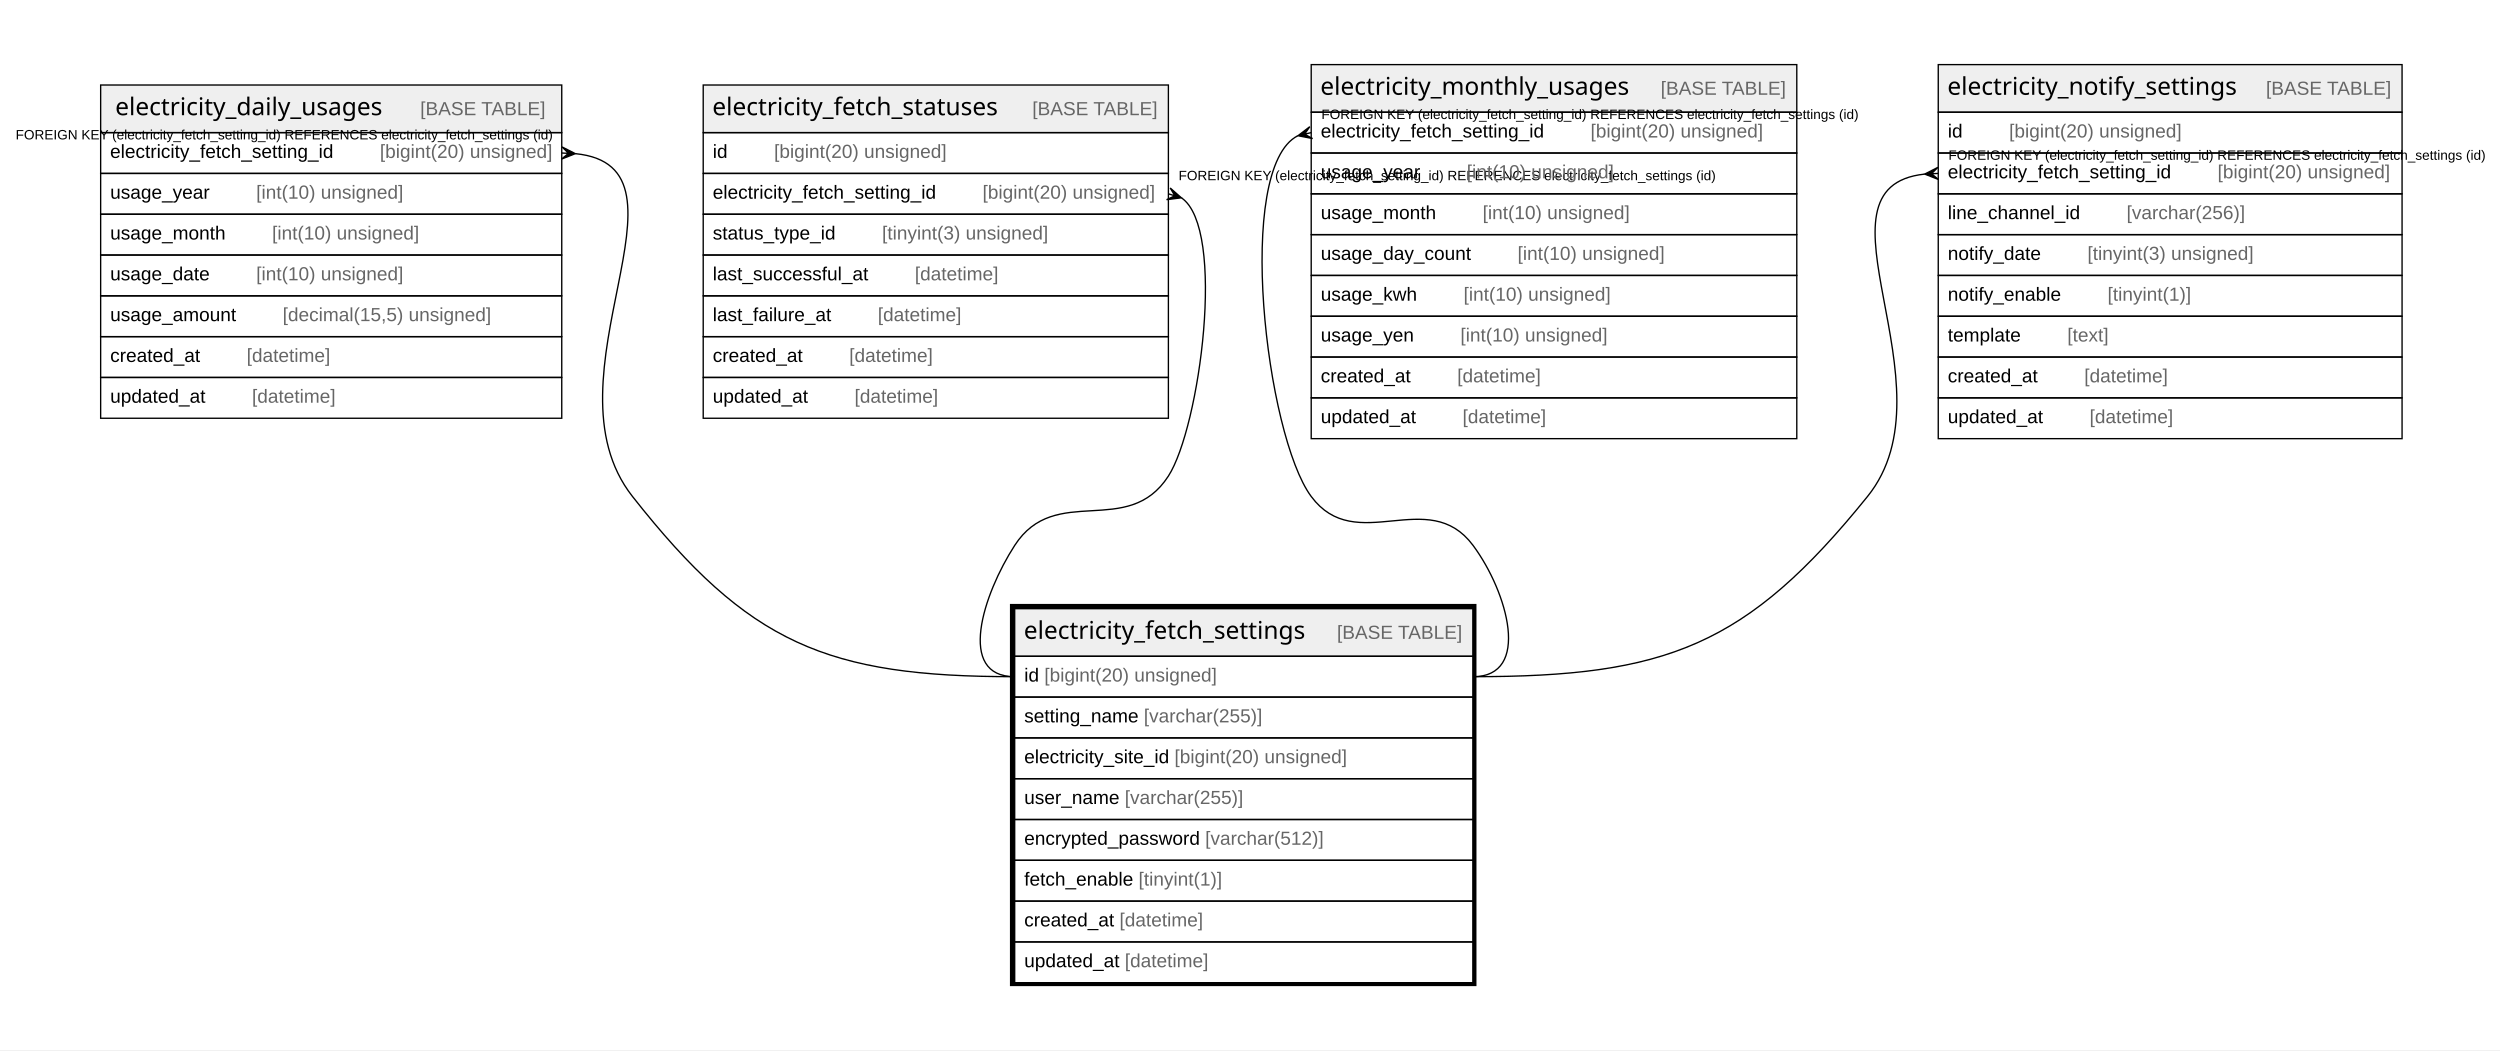
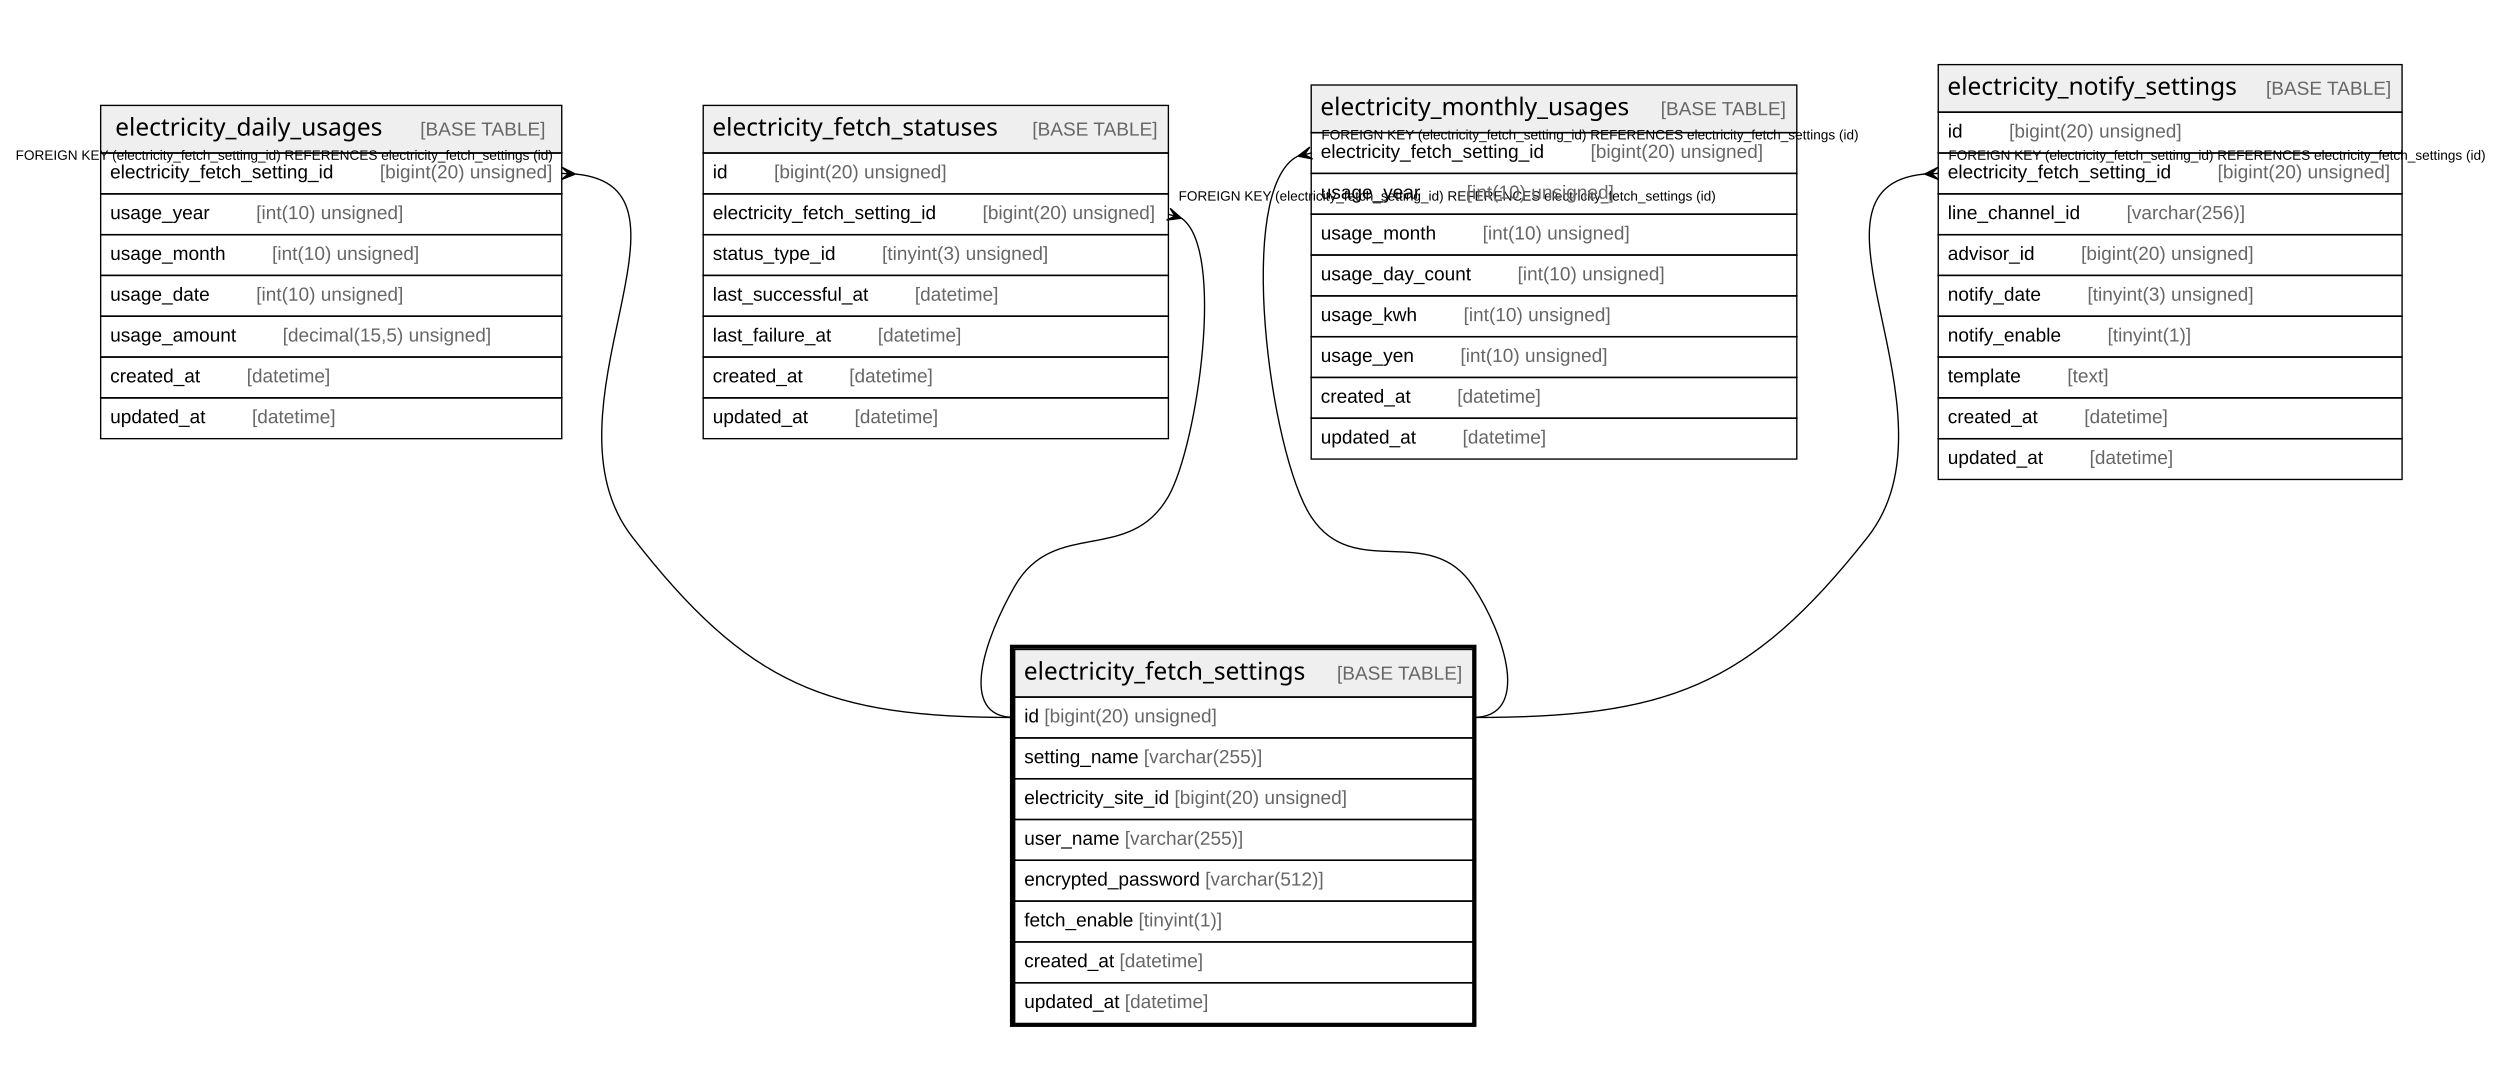
- <svg xmlns="http://www.w3.org/2000/svg" width="1838pt" height="772pt" viewBox="0.00 0.00 1838.00 772.00">
-   <g id="graph0" class="graph" transform="scale(1 1) rotate(0) translate(4 768)">
-     <polygon fill="#ffffff" stroke="transparent" points="-4,4 -4,-768 1834,-768 1834,4 -4,4" />
+ <svg xmlns="http://www.w3.org/2000/svg" width="1838pt" height="802pt" viewBox="0.00 0.00 1838.00 802.00">
+   <g id="graph0" class="graph" transform="scale(1 1) rotate(0) translate(4 798)">
+     <polygon fill="#ffffff" stroke="transparent" points="-4,4 -4,-798 1834,-798 1834,4 -4,4" />
    <g id="node1" class="node">
      <polygon fill="#efefef" stroke="transparent" points="742,-285.5 742,-320.5 1079,-320.5 1079,-285.5 742,-285.5" />
      <polygon fill="none" stroke="#000000" points="742,-285.5 742,-320.5 1079,-320.5 1079,-285.5 742,-285.5" />
      <text text-anchor="start" x="748.697" y="-298.3" font-family="Arial Bold" font-size="18.00" fill="#000000">electricity_fetch_settings</text>
      <text text-anchor="start" x="944.735" y="-298.3" font-family="Arial" font-size="14.00" fill="#000000">    </text>
      <text text-anchor="start" x="978.94" y="-298.3" font-family="Arial" font-size="14.00" fill="#666666">[BASE TABLE]</text>
      <polygon fill="none" stroke="#000000" points="742,-255.5 742,-285.5 1079,-285.5 1079,-255.5 742,-255.5" />
      <text text-anchor="start" x="749" y="-266.9" font-family="Arial" font-size="14.00" fill="#000000">id </text>
      <text text-anchor="start" x="763.78" y="-266.9" font-family="Arial" font-size="14.00" fill="#666666">[bigint(20) unsigned]</text>
      <polygon fill="none" stroke="#000000" points="742,-225.5 742,-255.5 1079,-255.5 1079,-225.5 742,-225.5" />
      <text text-anchor="start" x="749" y="-236.9" font-family="Arial" font-size="14.00" fill="#000000">setting_name </text>
      <text text-anchor="start" x="836.917" y="-236.9" font-family="Arial" font-size="14.00" fill="#666666">[varchar(255)]</text>
      <polygon fill="none" stroke="#000000" points="742,-195.5 742,-225.5 1079,-225.5 1079,-195.5 742,-195.5" />
      <text text-anchor="start" x="749" y="-206.9" font-family="Arial" font-size="14.00" fill="#000000">electricity_site_id </text>
      <text text-anchor="start" x="859.452" y="-206.9" font-family="Arial" font-size="14.00" fill="#666666">[bigint(20) unsigned]</text>
      <polygon fill="none" stroke="#000000" points="742,-165.5 742,-195.5 1079,-195.5 1079,-165.5 742,-165.5" />
      <text text-anchor="start" x="749" y="-176.9" font-family="Arial" font-size="14.00" fill="#000000">user_name </text>
      <text text-anchor="start" x="822.907" y="-176.9" font-family="Arial" font-size="14.00" fill="#666666">[varchar(255)]</text>
      <polygon fill="none" stroke="#000000" points="742,-135.5 742,-165.5 1079,-165.5 1079,-135.5 742,-135.5" />
      <text text-anchor="start" x="749" y="-146.9" font-family="Arial" font-size="14.00" fill="#000000">encrypted_password </text>
      <text text-anchor="start" x="882.035" y="-146.9" font-family="Arial" font-size="14.00" fill="#666666">[varchar(512)]</text>
      <polygon fill="none" stroke="#000000" points="742,-105.5 742,-135.5 1079,-135.5 1079,-105.5 742,-105.5" />
      <text text-anchor="start" x="749" y="-116.9" font-family="Arial" font-size="14.00" fill="#000000">fetch_enable </text>
      <text text-anchor="start" x="833.039" y="-116.9" font-family="Arial" font-size="14.00" fill="#666666">[tinyint(1)]</text>
      <polygon fill="none" stroke="#000000" points="742,-75.5 742,-105.5 1079,-105.5 1079,-75.5 742,-75.5" />
      <text text-anchor="start" x="749" y="-86.9" font-family="Arial" font-size="14.00" fill="#000000">created_at </text>
      <text text-anchor="start" x="819.028" y="-86.9" font-family="Arial" font-size="14.00" fill="#666666">[datetime]</text>
      <polygon fill="none" stroke="#000000" points="742,-45.5 742,-75.5 1079,-75.5 1079,-45.5 742,-45.5" />
      <text text-anchor="start" x="749" y="-56.9" font-family="Arial" font-size="14.00" fill="#000000">updated_at </text>
      <text text-anchor="start" x="822.933" y="-56.9" font-family="Arial" font-size="14.00" fill="#666666">[datetime]</text>
      <polygon fill="none" stroke="#000000" stroke-width="3" points="740,-44.5 740,-322.5 1080,-322.5 1080,-44.5 740,-44.5" />
    </g>
    <g id="node2" class="node">
-       <polygon fill="#efefef" stroke="transparent" points="70,-670.5 70,-705.5 409,-705.5 409,-670.5 70,-670.5" />
-       <polygon fill="none" stroke="#000000" points="70,-670.5 70,-705.5 409,-705.5 409,-670.5 70,-670.5" />
-       <text text-anchor="start" x="80.701" y="-683.3" font-family="Arial Bold" font-size="18.00" fill="#000000">electricity_daily_usages</text>
-       <text text-anchor="start" x="270.731" y="-683.3" font-family="Arial" font-size="14.00" fill="#000000">    </text>
-       <text text-anchor="start" x="304.936" y="-683.3" font-family="Arial" font-size="14.00" fill="#666666">[BASE TABLE]</text>
-       <polygon fill="none" stroke="#000000" points="70,-640.5 70,-670.5 409,-670.5 409,-640.5 70,-640.5" />
-       <text text-anchor="start" x="76.919" y="-651.9" font-family="Arial" font-size="14.00" fill="#000000">electricity_fetch_setting_id    </text>
-       <text text-anchor="start" x="275.269" y="-651.9" font-family="Arial" font-size="14.00" fill="#666666">[bigint(20) unsigned]</text>
-       <polygon fill="none" stroke="#000000" points="70,-610.5 70,-640.5 409,-640.5 409,-610.5 70,-610.5" />
-       <text text-anchor="start" x="77" y="-621.9" font-family="Arial" font-size="14.00" fill="#000000">usage_year    </text>
-       <text text-anchor="start" x="184.344" y="-621.9" font-family="Arial" font-size="14.00" fill="#666666">[int(10) unsigned]</text>
-       <polygon fill="none" stroke="#000000" points="70,-580.5 70,-610.5 409,-610.5 409,-580.5 70,-580.5" />
-       <text text-anchor="start" x="77" y="-591.9" font-family="Arial" font-size="14.00" fill="#000000">usage_month    </text>
-       <text text-anchor="start" x="196.017" y="-591.9" font-family="Arial" font-size="14.00" fill="#666666">[int(10) unsigned]</text>
-       <polygon fill="none" stroke="#000000" points="70,-550.5 70,-580.5 409,-580.5 409,-550.5 70,-550.5" />
-       <text text-anchor="start" x="77" y="-561.9" font-family="Arial" font-size="14.00" fill="#000000">usage_date    </text>
-       <text text-anchor="start" x="184.356" y="-561.9" font-family="Arial" font-size="14.00" fill="#666666">[int(10) unsigned]</text>
-       <polygon fill="none" stroke="#000000" points="70,-520.5 70,-550.5 409,-550.5 409,-520.5 70,-520.5" />
-       <text text-anchor="start" x="77" y="-531.9" font-family="Arial" font-size="14.00" fill="#000000">usage_amount    </text>
-       <text text-anchor="start" x="203.799" y="-531.9" font-family="Arial" font-size="14.00" fill="#666666">[decimal(15,5) unsigned]</text>
-       <polygon fill="none" stroke="#000000" points="70,-490.5 70,-520.5 409,-520.5 409,-490.5 70,-490.5" />
-       <text text-anchor="start" x="77" y="-501.9" font-family="Arial" font-size="14.00" fill="#000000">created_at    </text>
-       <text text-anchor="start" x="177.342" y="-501.9" font-family="Arial" font-size="14.00" fill="#666666">[datetime]</text>
-       <polygon fill="none" stroke="#000000" points="70,-460.5 70,-490.5 409,-490.5 409,-460.5 70,-460.5" />
-       <text text-anchor="start" x="77" y="-471.9" font-family="Arial" font-size="14.00" fill="#000000">updated_at    </text>
-       <text text-anchor="start" x="181.247" y="-471.9" font-family="Arial" font-size="14.00" fill="#666666">[datetime]</text>
+       <polygon fill="#efefef" stroke="transparent" points="70,-685.5 70,-720.5 409,-720.5 409,-685.5 70,-685.5" />
+       <polygon fill="none" stroke="#000000" points="70,-685.5 70,-720.5 409,-720.5 409,-685.5 70,-685.5" />
+       <text text-anchor="start" x="80.701" y="-698.3" font-family="Arial Bold" font-size="18.00" fill="#000000">electricity_daily_usages</text>
+       <text text-anchor="start" x="270.731" y="-698.3" font-family="Arial" font-size="14.00" fill="#000000">    </text>
+       <text text-anchor="start" x="304.936" y="-698.3" font-family="Arial" font-size="14.00" fill="#666666">[BASE TABLE]</text>
+       <polygon fill="none" stroke="#000000" points="70,-655.5 70,-685.5 409,-685.5 409,-655.5 70,-655.5" />
+       <text text-anchor="start" x="76.919" y="-666.9" font-family="Arial" font-size="14.00" fill="#000000">electricity_fetch_setting_id    </text>
+       <text text-anchor="start" x="275.269" y="-666.9" font-family="Arial" font-size="14.00" fill="#666666">[bigint(20) unsigned]</text>
+       <polygon fill="none" stroke="#000000" points="70,-625.5 70,-655.5 409,-655.5 409,-625.5 70,-625.5" />
+       <text text-anchor="start" x="77" y="-636.9" font-family="Arial" font-size="14.00" fill="#000000">usage_year    </text>
+       <text text-anchor="start" x="184.344" y="-636.9" font-family="Arial" font-size="14.00" fill="#666666">[int(10) unsigned]</text>
+       <polygon fill="none" stroke="#000000" points="70,-595.5 70,-625.5 409,-625.5 409,-595.5 70,-595.5" />
+       <text text-anchor="start" x="77" y="-606.9" font-family="Arial" font-size="14.00" fill="#000000">usage_month    </text>
+       <text text-anchor="start" x="196.017" y="-606.9" font-family="Arial" font-size="14.00" fill="#666666">[int(10) unsigned]</text>
+       <polygon fill="none" stroke="#000000" points="70,-565.5 70,-595.5 409,-595.5 409,-565.5 70,-565.5" />
+       <text text-anchor="start" x="77" y="-576.9" font-family="Arial" font-size="14.00" fill="#000000">usage_date    </text>
+       <text text-anchor="start" x="184.356" y="-576.9" font-family="Arial" font-size="14.00" fill="#666666">[int(10) unsigned]</text>
+       <polygon fill="none" stroke="#000000" points="70,-535.5 70,-565.5 409,-565.5 409,-535.5 70,-535.5" />
+       <text text-anchor="start" x="77" y="-546.9" font-family="Arial" font-size="14.00" fill="#000000">usage_amount    </text>
+       <text text-anchor="start" x="203.799" y="-546.9" font-family="Arial" font-size="14.00" fill="#666666">[decimal(15,5) unsigned]</text>
+       <polygon fill="none" stroke="#000000" points="70,-505.5 70,-535.5 409,-535.5 409,-505.5 70,-505.5" />
+       <text text-anchor="start" x="77" y="-516.9" font-family="Arial" font-size="14.00" fill="#000000">created_at    </text>
+       <text text-anchor="start" x="177.342" y="-516.9" font-family="Arial" font-size="14.00" fill="#666666">[datetime]</text>
+       <polygon fill="none" stroke="#000000" points="70,-475.5 70,-505.5 409,-505.5 409,-475.5 70,-475.5" />
+       <text text-anchor="start" x="77" y="-486.9" font-family="Arial" font-size="14.00" fill="#000000">updated_at    </text>
+       <text text-anchor="start" x="181.247" y="-486.9" font-family="Arial" font-size="14.00" fill="#666666">[datetime]</text>
    </g>
    <g id="edge1" class="edge">
-       <path fill="none" stroke="#000000" d="M419.029,-655.031C515.438,-645.417 392.365,-490.233 461,-403 546.38,-294.485 603.923,-270.5 742,-270.5" />
-       <polygon fill="#000000" stroke="#000000" points="418.989,-655.033 408.79,-651.005 413.995,-655.266 409,-655.5 409,-655.5 409,-655.5 413.995,-655.266 409.21,-659.995 418.989,-655.033 418.989,-655.033" />
-       <text text-anchor="start" x="7.482" y="-665.5" font-family="Arial" font-size="10.00" fill="#000000">FOREIGN KEY (electricity_fetch_setting_id) REFERENCES electricity_fetch_settings (id)</text>
+       <path fill="none" stroke="#000000" d="M419.286,-670.034C521.627,-660.162 388.89,-495.704 461,-403 545.776,-294.013 603.923,-270.5 742,-270.5" />
+       <polygon fill="#000000" stroke="#000000" points="418.99,-670.048 408.796,-666.005 413.995,-670.274 409,-670.5 409,-670.5 409,-670.5 413.995,-670.274 409.204,-674.995 418.99,-670.048 418.99,-670.048" />
+       <text text-anchor="start" x="7.482" y="-680.5" font-family="Arial" font-size="10.00" fill="#000000">FOREIGN KEY (electricity_fetch_setting_id) REFERENCES electricity_fetch_settings (id)</text>
    </g>
    <g id="node3" class="node">
-       <polygon fill="#efefef" stroke="transparent" points="513,-670.5 513,-705.5 855,-705.5 855,-670.5 513,-670.5" />
-       <polygon fill="none" stroke="#000000" points="513,-670.5 513,-705.5 855,-705.5 855,-670.5 513,-670.5" />
-       <text text-anchor="start" x="519.694" y="-683.3" font-family="Arial Bold" font-size="18.00" fill="#000000">electricity_fetch_statuses</text>
-       <text text-anchor="start" x="720.738" y="-683.3" font-family="Arial" font-size="14.00" fill="#000000">    </text>
-       <text text-anchor="start" x="754.943" y="-683.3" font-family="Arial" font-size="14.00" fill="#666666">[BASE TABLE]</text>
-       <polygon fill="none" stroke="#000000" points="513,-640.5 513,-670.5 855,-670.5 855,-640.5 513,-640.5" />
-       <text text-anchor="start" x="520" y="-651.9" font-family="Arial" font-size="14.00" fill="#000000">id    </text>
-       <text text-anchor="start" x="565.094" y="-651.9" font-family="Arial" font-size="14.00" fill="#666666">[bigint(20) unsigned]</text>
-       <polygon fill="none" stroke="#000000" points="513,-610.5 513,-640.5 855,-640.5 855,-610.5 513,-610.5" />
-       <text text-anchor="start" x="520" y="-621.9" font-family="Arial" font-size="14.00" fill="#000000">electricity_fetch_setting_id    </text>
-       <text text-anchor="start" x="718.351" y="-621.9" font-family="Arial" font-size="14.00" fill="#666666">[bigint(20) unsigned]</text>
-       <polygon fill="none" stroke="#000000" points="513,-580.5 513,-610.5 855,-610.5 855,-580.5 513,-580.5" />
-       <text text-anchor="start" x="520" y="-591.9" font-family="Arial" font-size="14.00" fill="#000000">status_type_id    </text>
-       <text text-anchor="start" x="644.461" y="-591.9" font-family="Arial" font-size="14.00" fill="#666666">[tinyint(3) unsigned]</text>
-       <polygon fill="none" stroke="#000000" points="513,-550.5 513,-580.5 855,-580.5 855,-550.5 513,-550.5" />
-       <text text-anchor="start" x="520" y="-561.9" font-family="Arial" font-size="14.00" fill="#000000">last_successful_at    </text>
-       <text text-anchor="start" x="668.568" y="-561.9" font-family="Arial" font-size="14.00" fill="#666666">[datetime]</text>
-       <polygon fill="none" stroke="#000000" points="513,-520.5 513,-550.5 855,-550.5 855,-520.5 513,-520.5" />
-       <text text-anchor="start" x="520" y="-531.9" font-family="Arial" font-size="14.00" fill="#000000">last_failure_at    </text>
-       <text text-anchor="start" x="641.335" y="-531.9" font-family="Arial" font-size="14.00" fill="#666666">[datetime]</text>
-       <polygon fill="none" stroke="#000000" points="513,-490.5 513,-520.5 855,-520.5 855,-490.5 513,-490.5" />
-       <text text-anchor="start" x="520" y="-501.9" font-family="Arial" font-size="14.00" fill="#000000">created_at    </text>
-       <text text-anchor="start" x="620.342" y="-501.9" font-family="Arial" font-size="14.00" fill="#666666">[datetime]</text>
-       <polygon fill="none" stroke="#000000" points="513,-460.5 513,-490.5 855,-490.5 855,-460.5 513,-460.5" />
-       <text text-anchor="start" x="520" y="-471.9" font-family="Arial" font-size="14.00" fill="#000000">updated_at    </text>
-       <text text-anchor="start" x="624.247" y="-471.9" font-family="Arial" font-size="14.00" fill="#666666">[datetime]</text>
+       <polygon fill="#efefef" stroke="transparent" points="513,-685.5 513,-720.5 855,-720.5 855,-685.5 513,-685.5" />
+       <polygon fill="none" stroke="#000000" points="513,-685.5 513,-720.5 855,-720.5 855,-685.5 513,-685.5" />
+       <text text-anchor="start" x="519.694" y="-698.3" font-family="Arial Bold" font-size="18.00" fill="#000000">electricity_fetch_statuses</text>
+       <text text-anchor="start" x="720.738" y="-698.3" font-family="Arial" font-size="14.00" fill="#000000">    </text>
+       <text text-anchor="start" x="754.943" y="-698.3" font-family="Arial" font-size="14.00" fill="#666666">[BASE TABLE]</text>
+       <polygon fill="none" stroke="#000000" points="513,-655.5 513,-685.5 855,-685.5 855,-655.5 513,-655.5" />
+       <text text-anchor="start" x="520" y="-666.9" font-family="Arial" font-size="14.00" fill="#000000">id    </text>
+       <text text-anchor="start" x="565.094" y="-666.9" font-family="Arial" font-size="14.00" fill="#666666">[bigint(20) unsigned]</text>
+       <polygon fill="none" stroke="#000000" points="513,-625.5 513,-655.5 855,-655.5 855,-625.5 513,-625.5" />
+       <text text-anchor="start" x="520" y="-636.9" font-family="Arial" font-size="14.00" fill="#000000">electricity_fetch_setting_id    </text>
+       <text text-anchor="start" x="718.351" y="-636.9" font-family="Arial" font-size="14.00" fill="#666666">[bigint(20) unsigned]</text>
+       <polygon fill="none" stroke="#000000" points="513,-595.5 513,-625.5 855,-625.5 855,-595.5 513,-595.5" />
+       <text text-anchor="start" x="520" y="-606.9" font-family="Arial" font-size="14.00" fill="#000000">status_type_id    </text>
+       <text text-anchor="start" x="644.461" y="-606.9" font-family="Arial" font-size="14.00" fill="#666666">[tinyint(3) unsigned]</text>
+       <polygon fill="none" stroke="#000000" points="513,-565.5 513,-595.5 855,-595.5 855,-565.5 513,-565.5" />
+       <text text-anchor="start" x="520" y="-576.9" font-family="Arial" font-size="14.00" fill="#000000">last_successful_at    </text>
+       <text text-anchor="start" x="668.568" y="-576.9" font-family="Arial" font-size="14.00" fill="#666666">[datetime]</text>
+       <polygon fill="none" stroke="#000000" points="513,-535.5 513,-565.5 855,-565.5 855,-535.5 513,-535.5" />
+       <text text-anchor="start" x="520" y="-546.9" font-family="Arial" font-size="14.00" fill="#000000">last_failure_at    </text>
+       <text text-anchor="start" x="641.335" y="-546.9" font-family="Arial" font-size="14.00" fill="#666666">[datetime]</text>
+       <polygon fill="none" stroke="#000000" points="513,-505.5 513,-535.5 855,-535.5 855,-505.5 513,-505.5" />
+       <text text-anchor="start" x="520" y="-516.9" font-family="Arial" font-size="14.00" fill="#000000">created_at    </text>
+       <text text-anchor="start" x="620.342" y="-516.9" font-family="Arial" font-size="14.00" fill="#666666">[datetime]</text>
+       <polygon fill="none" stroke="#000000" points="513,-475.5 513,-505.5 855,-505.5 855,-475.5 513,-475.5" />
+       <text text-anchor="start" x="520" y="-486.9" font-family="Arial" font-size="14.00" fill="#000000">updated_at    </text>
+       <text text-anchor="start" x="624.247" y="-486.9" font-family="Arial" font-size="14.00" fill="#666666">[datetime]</text>
    </g>
    <g id="edge2" class="edge">
-       <path fill="none" stroke="#000000" d="M864.607,-622.552C897.791,-599.924 878.061,-453.709 855,-418 825.108,-371.713 771.892,-413.287 742,-367 718.732,-330.971 699.111,-270.5 742,-270.5" />
-       <polygon fill="#000000" stroke="#000000" points="864.56,-622.567 853.68,-621.198 859.78,-624.033 855,-625.5 855,-625.5 855,-625.5 859.78,-624.033 856.32,-629.802 864.56,-622.567 864.56,-622.567" />
-       <text text-anchor="start" x="862.482" y="-635.5" font-family="Arial" font-size="10.00" fill="#000000">FOREIGN KEY (electricity_fetch_setting_id) REFERENCES electricity_fetch_settings (id)</text>
+       <path fill="none" stroke="#000000" d="M864.572,-637.573C897.494,-615.105 876.162,-469.867 855,-433 826.046,-382.558 770.954,-417.442 742,-367 720.649,-329.803 699.111,-270.5 742,-270.5" />
+       <polygon fill="#000000" stroke="#000000" points="864.563,-637.576 853.684,-636.197 859.782,-639.038 855,-640.5 855,-640.5 855,-640.5 859.782,-639.038 856.316,-644.803 864.563,-637.576 864.563,-637.576" />
+       <text text-anchor="start" x="862.482" y="-650.5" font-family="Arial" font-size="10.00" fill="#000000">FOREIGN KEY (electricity_fetch_setting_id) REFERENCES electricity_fetch_settings (id)</text>
    </g>
    <g id="node4" class="node">
-       <polygon fill="#efefef" stroke="transparent" points="960,-685.5 960,-720.5 1317,-720.5 1317,-685.5 960,-685.5" />
-       <polygon fill="none" stroke="#000000" points="960,-685.5 960,-720.5 1317,-720.5 1317,-685.5 960,-685.5" />
-       <text text-anchor="start" x="966.698" y="-698.3" font-family="Arial Bold" font-size="18.00" fill="#000000">electricity_monthly_usages</text>
-       <text text-anchor="start" x="1182.734" y="-698.3" font-family="Arial" font-size="14.00" fill="#000000">    </text>
-       <text text-anchor="start" x="1216.939" y="-698.3" font-family="Arial" font-size="14.00" fill="#666666">[BASE TABLE]</text>
-       <polygon fill="none" stroke="#000000" points="960,-655.5 960,-685.5 1317,-685.5 1317,-655.5 960,-655.5" />
-       <text text-anchor="start" x="967" y="-666.9" font-family="Arial" font-size="14.00" fill="#000000">electricity_fetch_setting_id    </text>
-       <text text-anchor="start" x="1165.351" y="-666.9" font-family="Arial" font-size="14.00" fill="#666666">[bigint(20) unsigned]</text>
-       <polygon fill="none" stroke="#000000" points="960,-625.5 960,-655.5 1317,-655.5 1317,-625.5 960,-625.5" />
-       <text text-anchor="start" x="967" y="-636.9" font-family="Arial" font-size="14.00" fill="#000000">usage_year    </text>
-       <text text-anchor="start" x="1074.344" y="-636.9" font-family="Arial" font-size="14.00" fill="#666666">[int(10) unsigned]</text>
-       <polygon fill="none" stroke="#000000" points="960,-595.5 960,-625.5 1317,-625.5 1317,-595.5 960,-595.5" />
-       <text text-anchor="start" x="967" y="-606.9" font-family="Arial" font-size="14.00" fill="#000000">usage_month    </text>
-       <text text-anchor="start" x="1086.017" y="-606.9" font-family="Arial" font-size="14.00" fill="#666666">[int(10) unsigned]</text>
-       <polygon fill="none" stroke="#000000" points="960,-565.5 960,-595.5 1317,-595.5 1317,-565.5 960,-565.5" />
-       <text text-anchor="start" x="967" y="-576.9" font-family="Arial" font-size="14.00" fill="#000000">usage_day_count    </text>
-       <text text-anchor="start" x="1111.704" y="-576.9" font-family="Arial" font-size="14.00" fill="#666666">[int(10) unsigned]</text>
-       <polygon fill="none" stroke="#000000" points="960,-535.5 960,-565.5 1317,-565.5 1317,-535.5 960,-535.5" />
-       <text text-anchor="start" x="967" y="-546.9" font-family="Arial" font-size="14.00" fill="#000000">usage_kwh    </text>
-       <text text-anchor="start" x="1072.007" y="-546.9" font-family="Arial" font-size="14.00" fill="#666666">[int(10) unsigned]</text>
-       <polygon fill="none" stroke="#000000" points="960,-505.5 960,-535.5 1317,-535.5 1317,-505.5 960,-505.5" />
-       <text text-anchor="start" x="967" y="-516.9" font-family="Arial" font-size="14.00" fill="#000000">usage_yen    </text>
-       <text text-anchor="start" x="1069.683" y="-516.9" font-family="Arial" font-size="14.00" fill="#666666">[int(10) unsigned]</text>
-       <polygon fill="none" stroke="#000000" points="960,-475.5 960,-505.5 1317,-505.5 1317,-475.5 960,-475.5" />
-       <text text-anchor="start" x="967" y="-486.9" font-family="Arial" font-size="14.00" fill="#000000">created_at    </text>
-       <text text-anchor="start" x="1067.342" y="-486.9" font-family="Arial" font-size="14.00" fill="#666666">[datetime]</text>
-       <polygon fill="none" stroke="#000000" points="960,-445.5 960,-475.5 1317,-475.5 1317,-445.5 960,-445.5" />
-       <text text-anchor="start" x="967" y="-456.9" font-family="Arial" font-size="14.00" fill="#000000">updated_at    </text>
-       <text text-anchor="start" x="1071.247" y="-456.9" font-family="Arial" font-size="14.00" fill="#666666">[datetime]</text>
+       <polygon fill="#efefef" stroke="transparent" points="960,-700.5 960,-735.5 1317,-735.5 1317,-700.5 960,-700.5" />
+       <polygon fill="none" stroke="#000000" points="960,-700.5 960,-735.5 1317,-735.5 1317,-700.5 960,-700.5" />
+       <text text-anchor="start" x="966.698" y="-713.3" font-family="Arial Bold" font-size="18.00" fill="#000000">electricity_monthly_usages</text>
+       <text text-anchor="start" x="1182.734" y="-713.3" font-family="Arial" font-size="14.00" fill="#000000">    </text>
+       <text text-anchor="start" x="1216.939" y="-713.3" font-family="Arial" font-size="14.00" fill="#666666">[BASE TABLE]</text>
+       <polygon fill="none" stroke="#000000" points="960,-670.5 960,-700.5 1317,-700.5 1317,-670.5 960,-670.5" />
+       <text text-anchor="start" x="967" y="-681.9" font-family="Arial" font-size="14.00" fill="#000000">electricity_fetch_setting_id    </text>
+       <text text-anchor="start" x="1165.351" y="-681.9" font-family="Arial" font-size="14.00" fill="#666666">[bigint(20) unsigned]</text>
+       <polygon fill="none" stroke="#000000" points="960,-640.5 960,-670.5 1317,-670.5 1317,-640.5 960,-640.5" />
+       <text text-anchor="start" x="967" y="-651.9" font-family="Arial" font-size="14.00" fill="#000000">usage_year    </text>
+       <text text-anchor="start" x="1074.344" y="-651.9" font-family="Arial" font-size="14.00" fill="#666666">[int(10) unsigned]</text>
+       <polygon fill="none" stroke="#000000" points="960,-610.5 960,-640.5 1317,-640.5 1317,-610.5 960,-610.5" />
+       <text text-anchor="start" x="967" y="-621.9" font-family="Arial" font-size="14.00" fill="#000000">usage_month    </text>
+       <text text-anchor="start" x="1086.017" y="-621.9" font-family="Arial" font-size="14.00" fill="#666666">[int(10) unsigned]</text>
+       <polygon fill="none" stroke="#000000" points="960,-580.5 960,-610.5 1317,-610.5 1317,-580.5 960,-580.5" />
+       <text text-anchor="start" x="967" y="-591.9" font-family="Arial" font-size="14.00" fill="#000000">usage_day_count    </text>
+       <text text-anchor="start" x="1111.704" y="-591.9" font-family="Arial" font-size="14.00" fill="#666666">[int(10) unsigned]</text>
+       <polygon fill="none" stroke="#000000" points="960,-550.5 960,-580.5 1317,-580.5 1317,-550.5 960,-550.5" />
+       <text text-anchor="start" x="967" y="-561.9" font-family="Arial" font-size="14.00" fill="#000000">usage_kwh    </text>
+       <text text-anchor="start" x="1072.007" y="-561.9" font-family="Arial" font-size="14.00" fill="#666666">[int(10) unsigned]</text>
+       <polygon fill="none" stroke="#000000" points="960,-520.5 960,-550.5 1317,-550.5 1317,-520.5 960,-520.5" />
+       <text text-anchor="start" x="967" y="-531.9" font-family="Arial" font-size="14.00" fill="#000000">usage_yen    </text>
+       <text text-anchor="start" x="1069.683" y="-531.9" font-family="Arial" font-size="14.00" fill="#666666">[int(10) unsigned]</text>
+       <polygon fill="none" stroke="#000000" points="960,-490.5 960,-520.5 1317,-520.5 1317,-490.5 960,-490.5" />
+       <text text-anchor="start" x="967" y="-501.9" font-family="Arial" font-size="14.00" fill="#000000">created_at    </text>
+       <text text-anchor="start" x="1067.342" y="-501.9" font-family="Arial" font-size="14.00" fill="#666666">[datetime]</text>
+       <polygon fill="none" stroke="#000000" points="960,-460.5 960,-490.5 1317,-490.5 1317,-460.5 960,-460.5" />
+       <text text-anchor="start" x="967" y="-471.9" font-family="Arial" font-size="14.00" fill="#000000">updated_at    </text>
+       <text text-anchor="start" x="1071.247" y="-471.9" font-family="Arial" font-size="14.00" fill="#666666">[datetime]</text>
    </g>
    <g id="edge3" class="edge">
-       <path fill="none" stroke="#000000" d="M950.104,-668.17C903.505,-644.518 926.716,-447.843 960,-403 992.933,-358.63 1046.067,-411.37 1079,-367 1104.562,-332.561 1121.889,-270.5 1079,-270.5" />
-       <polygon fill="#000000" stroke="#000000" points="950.266,-668.208 958.969,-674.88 955.133,-669.354 960,-670.5 960,-670.5 960,-670.5 955.133,-669.354 961.031,-666.12 950.266,-668.208 950.266,-668.208" />
-       <text text-anchor="start" x="967.482" y="-680.5" font-family="Arial" font-size="10.00" fill="#000000">FOREIGN KEY (electricity_fetch_setting_id) REFERENCES electricity_fetch_settings (id)</text>
+       <path fill="none" stroke="#000000" d="M950.132,-683.19C903.813,-659.734 929.258,-464.622 960,-418 991.676,-369.962 1047.324,-415.038 1079,-367 1102.61,-331.195 1121.889,-270.5 1079,-270.5" />
+       <polygon fill="#000000" stroke="#000000" points="950.263,-683.22 958.974,-689.881 955.132,-684.36 960,-685.5 960,-685.5 960,-685.5 955.132,-684.36 961.026,-681.119 950.263,-683.22 950.263,-683.22" />
+       <text text-anchor="start" x="967.482" y="-695.5" font-family="Arial" font-size="10.00" fill="#000000">FOREIGN KEY (electricity_fetch_setting_id) REFERENCES electricity_fetch_settings (id)</text>
    </g>
    <g id="node5" class="node">
-       <polygon fill="#efefef" stroke="transparent" points="1421,-685.5 1421,-720.5 1762,-720.5 1762,-685.5 1421,-685.5" />
-       <polygon fill="none" stroke="#000000" points="1421,-685.5 1421,-720.5 1762,-720.5 1762,-685.5 1421,-685.5" />
-       <text text-anchor="start" x="1427.7" y="-698.3" font-family="Arial Bold" font-size="18.00" fill="#000000">electricity_notify_settings</text>
-       <text text-anchor="start" x="1627.732" y="-698.3" font-family="Arial" font-size="14.00" fill="#000000">    </text>
-       <text text-anchor="start" x="1661.937" y="-698.3" font-family="Arial" font-size="14.00" fill="#666666">[BASE TABLE]</text>
+       <polygon fill="#efefef" stroke="transparent" points="1421,-715.5 1421,-750.5 1762,-750.5 1762,-715.5 1421,-715.5" />
+       <polygon fill="none" stroke="#000000" points="1421,-715.5 1421,-750.5 1762,-750.5 1762,-715.5 1421,-715.5" />
+       <text text-anchor="start" x="1427.7" y="-728.3" font-family="Arial Bold" font-size="18.00" fill="#000000">electricity_notify_settings</text>
+       <text text-anchor="start" x="1627.732" y="-728.3" font-family="Arial" font-size="14.00" fill="#000000">    </text>
+       <text text-anchor="start" x="1661.937" y="-728.3" font-family="Arial" font-size="14.00" fill="#666666">[BASE TABLE]</text>
+       <polygon fill="none" stroke="#000000" points="1421,-685.5 1421,-715.5 1762,-715.5 1762,-685.5 1421,-685.5" />
+       <text text-anchor="start" x="1428" y="-696.9" font-family="Arial" font-size="14.00" fill="#000000">id    </text>
+       <text text-anchor="start" x="1473.094" y="-696.9" font-family="Arial" font-size="14.00" fill="#666666">[bigint(20) unsigned]</text>
      <polygon fill="none" stroke="#000000" points="1421,-655.5 1421,-685.5 1762,-685.5 1762,-655.5 1421,-655.5" />
-       <text text-anchor="start" x="1428" y="-666.9" font-family="Arial" font-size="14.00" fill="#000000">id    </text>
-       <text text-anchor="start" x="1473.094" y="-666.9" font-family="Arial" font-size="14.00" fill="#666666">[bigint(20) unsigned]</text>
+       <text text-anchor="start" x="1428" y="-666.9" font-family="Arial" font-size="14.00" fill="#000000">electricity_fetch_setting_id    </text>
+       <text text-anchor="start" x="1626.351" y="-666.9" font-family="Arial" font-size="14.00" fill="#666666">[bigint(20) unsigned]</text>
      <polygon fill="none" stroke="#000000" points="1421,-625.5 1421,-655.5 1762,-655.5 1762,-625.5 1421,-625.5" />
-       <text text-anchor="start" x="1428" y="-636.9" font-family="Arial" font-size="14.00" fill="#000000">electricity_fetch_setting_id    </text>
-       <text text-anchor="start" x="1626.351" y="-636.9" font-family="Arial" font-size="14.00" fill="#666666">[bigint(20) unsigned]</text>
+       <text text-anchor="start" x="1428" y="-636.9" font-family="Arial" font-size="14.00" fill="#000000">line_channel_id    </text>
+       <text text-anchor="start" x="1559.457" y="-636.9" font-family="Arial" font-size="14.00" fill="#666666">[varchar(256)]</text>
      <polygon fill="none" stroke="#000000" points="1421,-595.5 1421,-625.5 1762,-625.5 1762,-595.5 1421,-595.5" />
-       <text text-anchor="start" x="1428" y="-606.9" font-family="Arial" font-size="14.00" fill="#000000">line_channel_id    </text>
-       <text text-anchor="start" x="1559.457" y="-606.9" font-family="Arial" font-size="14.00" fill="#666666">[varchar(256)]</text>
+       <text text-anchor="start" x="1428" y="-606.9" font-family="Arial" font-size="14.00" fill="#000000">advisor_id    </text>
+       <text text-anchor="start" x="1525.992" y="-606.9" font-family="Arial" font-size="14.00" fill="#666666">[bigint(20) unsigned]</text>
      <polygon fill="none" stroke="#000000" points="1421,-565.5 1421,-595.5 1762,-595.5 1762,-565.5 1421,-565.5" />
      <text text-anchor="start" x="1428" y="-576.9" font-family="Arial" font-size="14.00" fill="#000000">notify_date    </text>
      <text text-anchor="start" x="1530.679" y="-576.9" font-family="Arial" font-size="14.00" fill="#666666">[tinyint(3) unsigned]</text>
      <polygon fill="none" stroke="#000000" points="1421,-535.5 1421,-565.5 1762,-565.5 1762,-535.5 1421,-535.5" />
      <text text-anchor="start" x="1428" y="-546.9" font-family="Arial" font-size="14.00" fill="#000000">notify_enable    </text>
      <text text-anchor="start" x="1545.46" y="-546.9" font-family="Arial" font-size="14.00" fill="#666666">[tinyint(1)]</text>
      <polygon fill="none" stroke="#000000" points="1421,-505.5 1421,-535.5 1762,-535.5 1762,-505.5 1421,-505.5" />
      <text text-anchor="start" x="1428" y="-516.9" font-family="Arial" font-size="14.00" fill="#000000">template    </text>
      <text text-anchor="start" x="1515.884" y="-516.9" font-family="Arial" font-size="14.00" fill="#666666">[text]</text>
      <polygon fill="none" stroke="#000000" points="1421,-475.5 1421,-505.5 1762,-505.5 1762,-475.5 1421,-475.5" />
      <text text-anchor="start" x="1428" y="-486.9" font-family="Arial" font-size="14.00" fill="#000000">created_at    </text>
      <text text-anchor="start" x="1528.342" y="-486.9" font-family="Arial" font-size="14.00" fill="#666666">[datetime]</text>
      <polygon fill="none" stroke="#000000" points="1421,-445.5 1421,-475.5 1762,-475.5 1762,-445.5 1421,-445.5" />
      <text text-anchor="start" x="1428" y="-456.9" font-family="Arial" font-size="14.00" fill="#000000">updated_at    </text>
      <text text-anchor="start" x="1532.247" y="-456.9" font-family="Arial" font-size="14.00" fill="#666666">[datetime]</text>
    </g>
    <g id="edge4" class="edge">
-       <path fill="none" stroke="#000000" d="M1410.988,-640.001C1320.961,-630.389 1434.598,-484.305 1369,-403 1280.02,-292.715 1220.705,-270.5 1079,-270.5" />
-       <polygon fill="#000000" stroke="#000000" points="1411.012,-640.002 1420.776,-644.994 1416.006,-640.251 1421,-640.5 1421,-640.5 1421,-640.5 1416.006,-640.251 1421.224,-636.006 1411.012,-640.002 1411.012,-640.002" />
-       <text text-anchor="start" x="1428.482" y="-650.5" font-family="Arial" font-size="10.00" fill="#000000">FOREIGN KEY (electricity_fetch_setting_id) REFERENCES electricity_fetch_settings (id)</text>
+       <path fill="none" stroke="#000000" d="M1410.716,-670.033C1308.407,-660.135 1441.667,-495.269 1369,-403 1281.325,-291.675 1220.705,-270.5 1079,-270.5" />
+       <polygon fill="#000000" stroke="#000000" points="1411.01,-670.046 1420.796,-674.995 1416.005,-670.273 1421,-670.5 1421,-670.5 1421,-670.5 1416.005,-670.273 1421.204,-666.005 1411.01,-670.046 1411.01,-670.046" />
+       <text text-anchor="start" x="1428.482" y="-680.5" font-family="Arial" font-size="10.00" fill="#000000">FOREIGN KEY (electricity_fetch_setting_id) REFERENCES electricity_fetch_settings (id)</text>
    </g>
  </g>
</svg>
